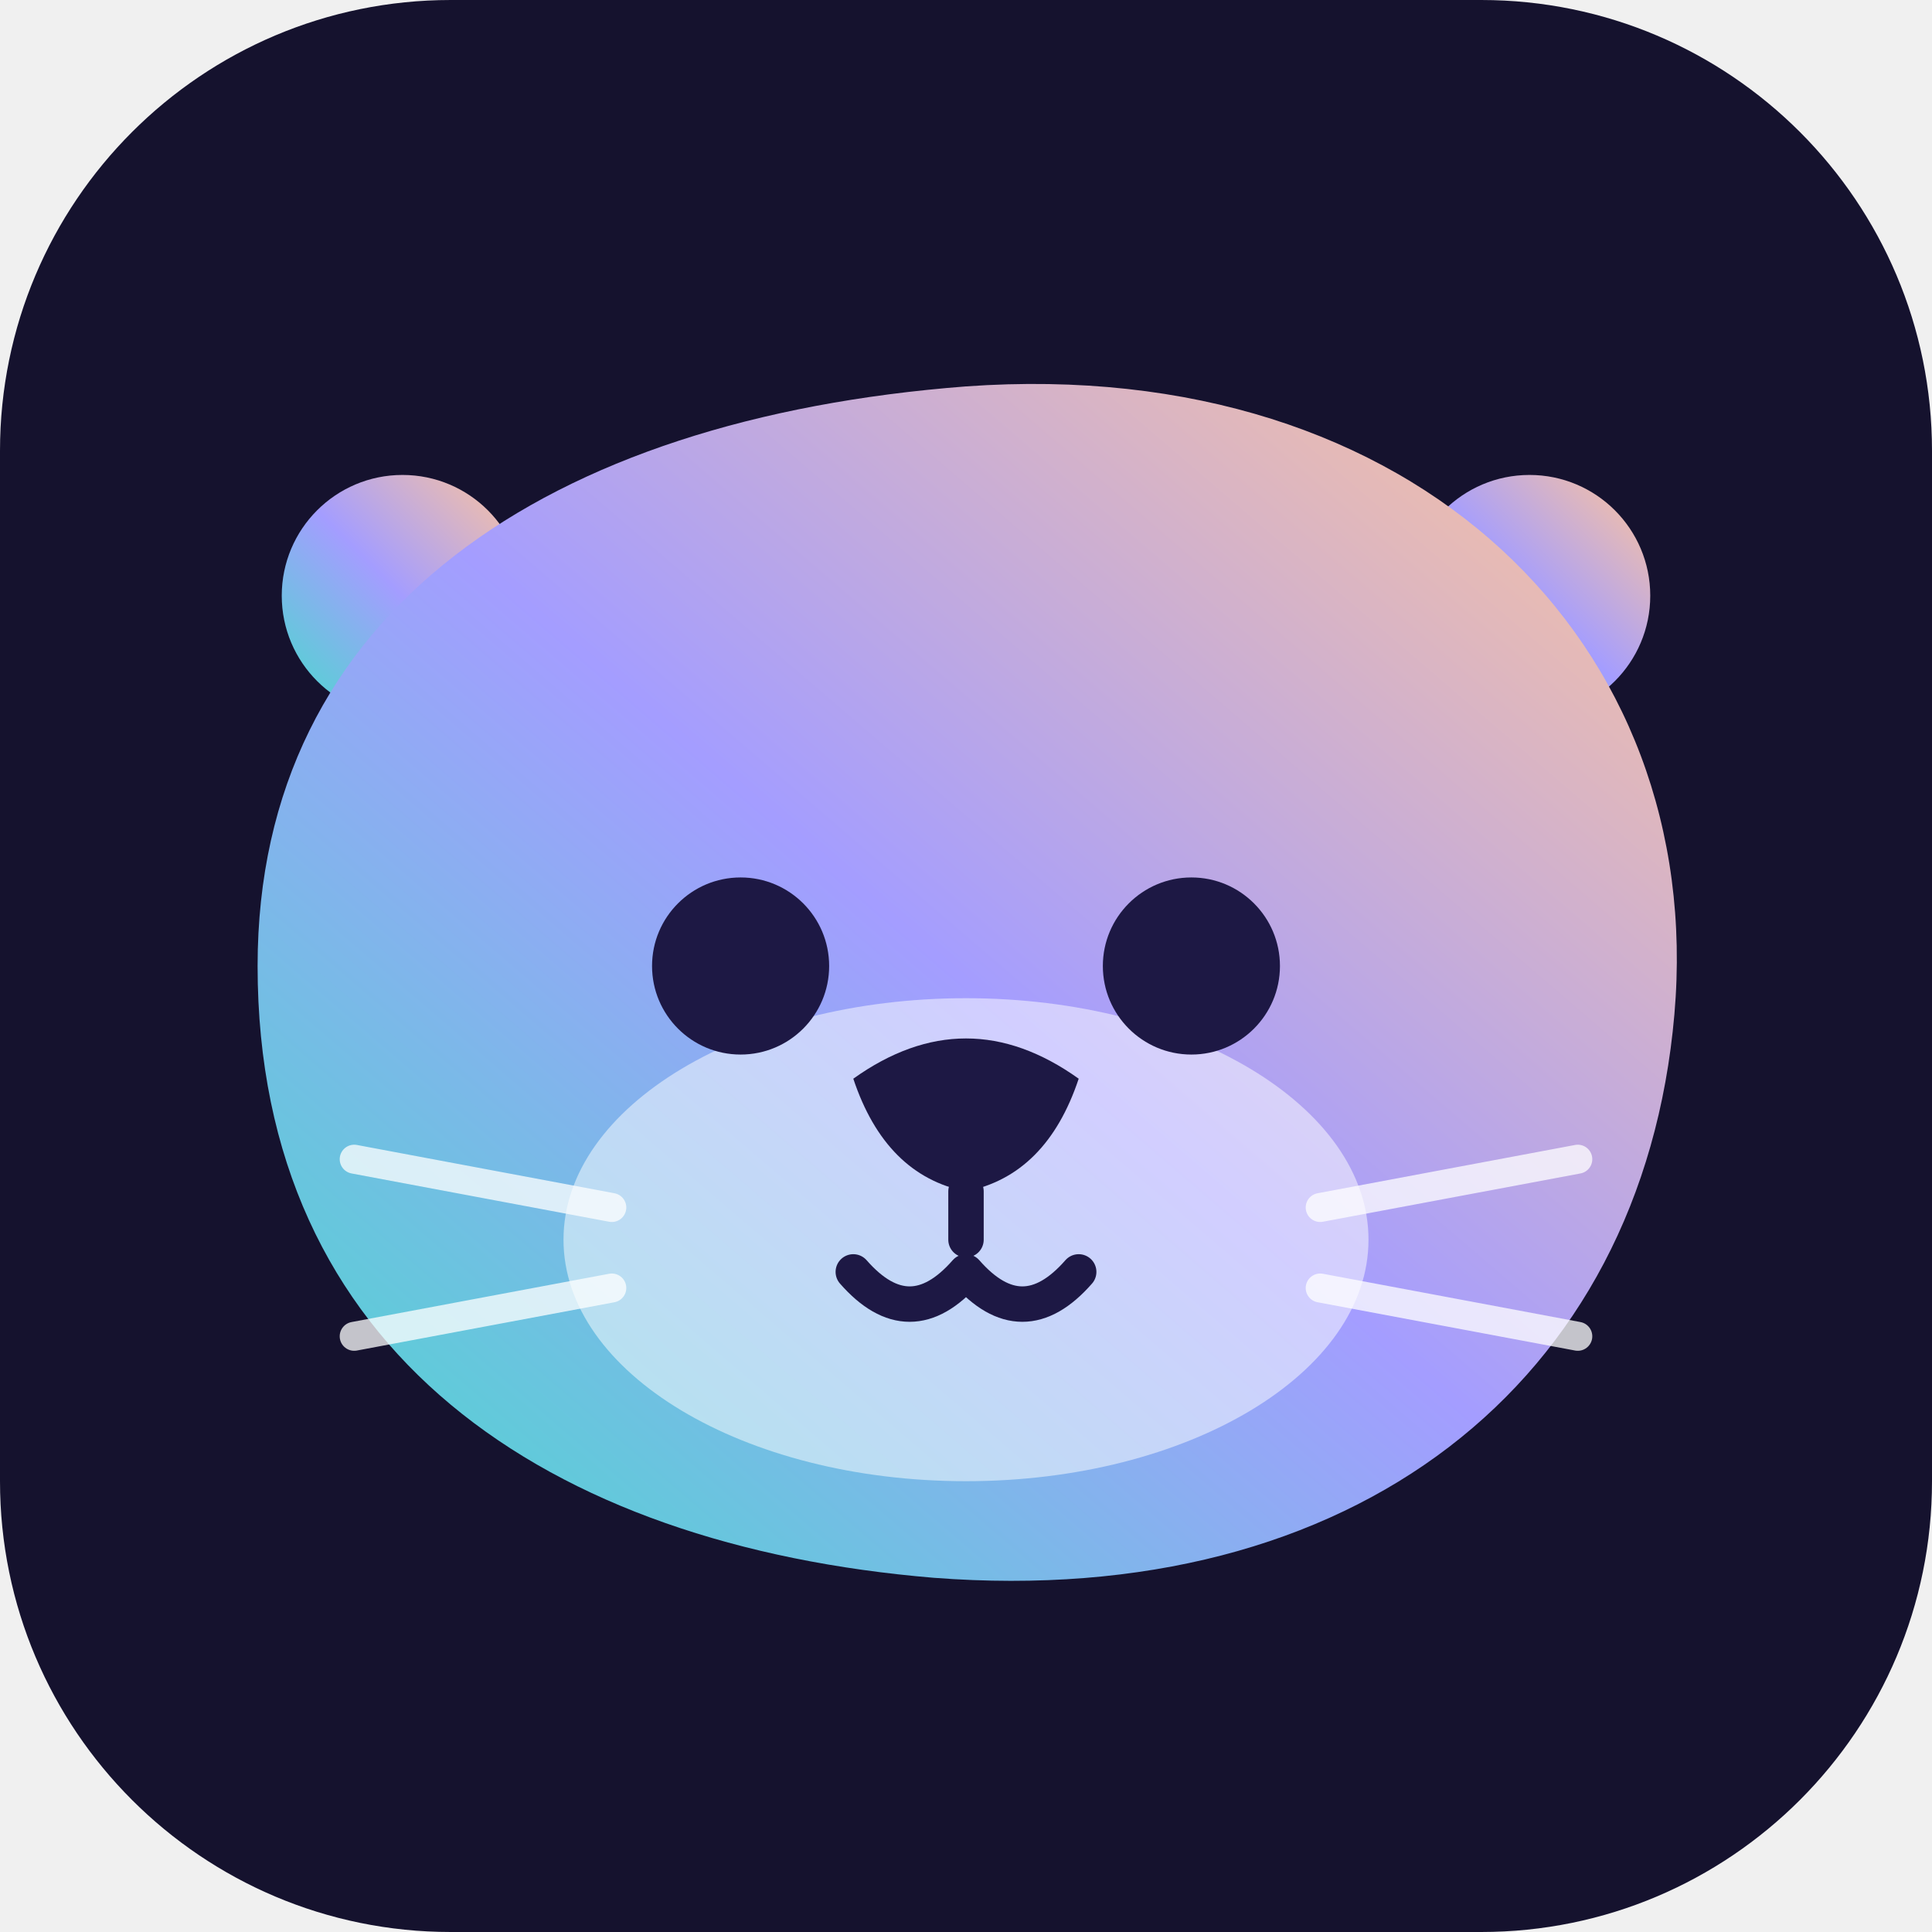
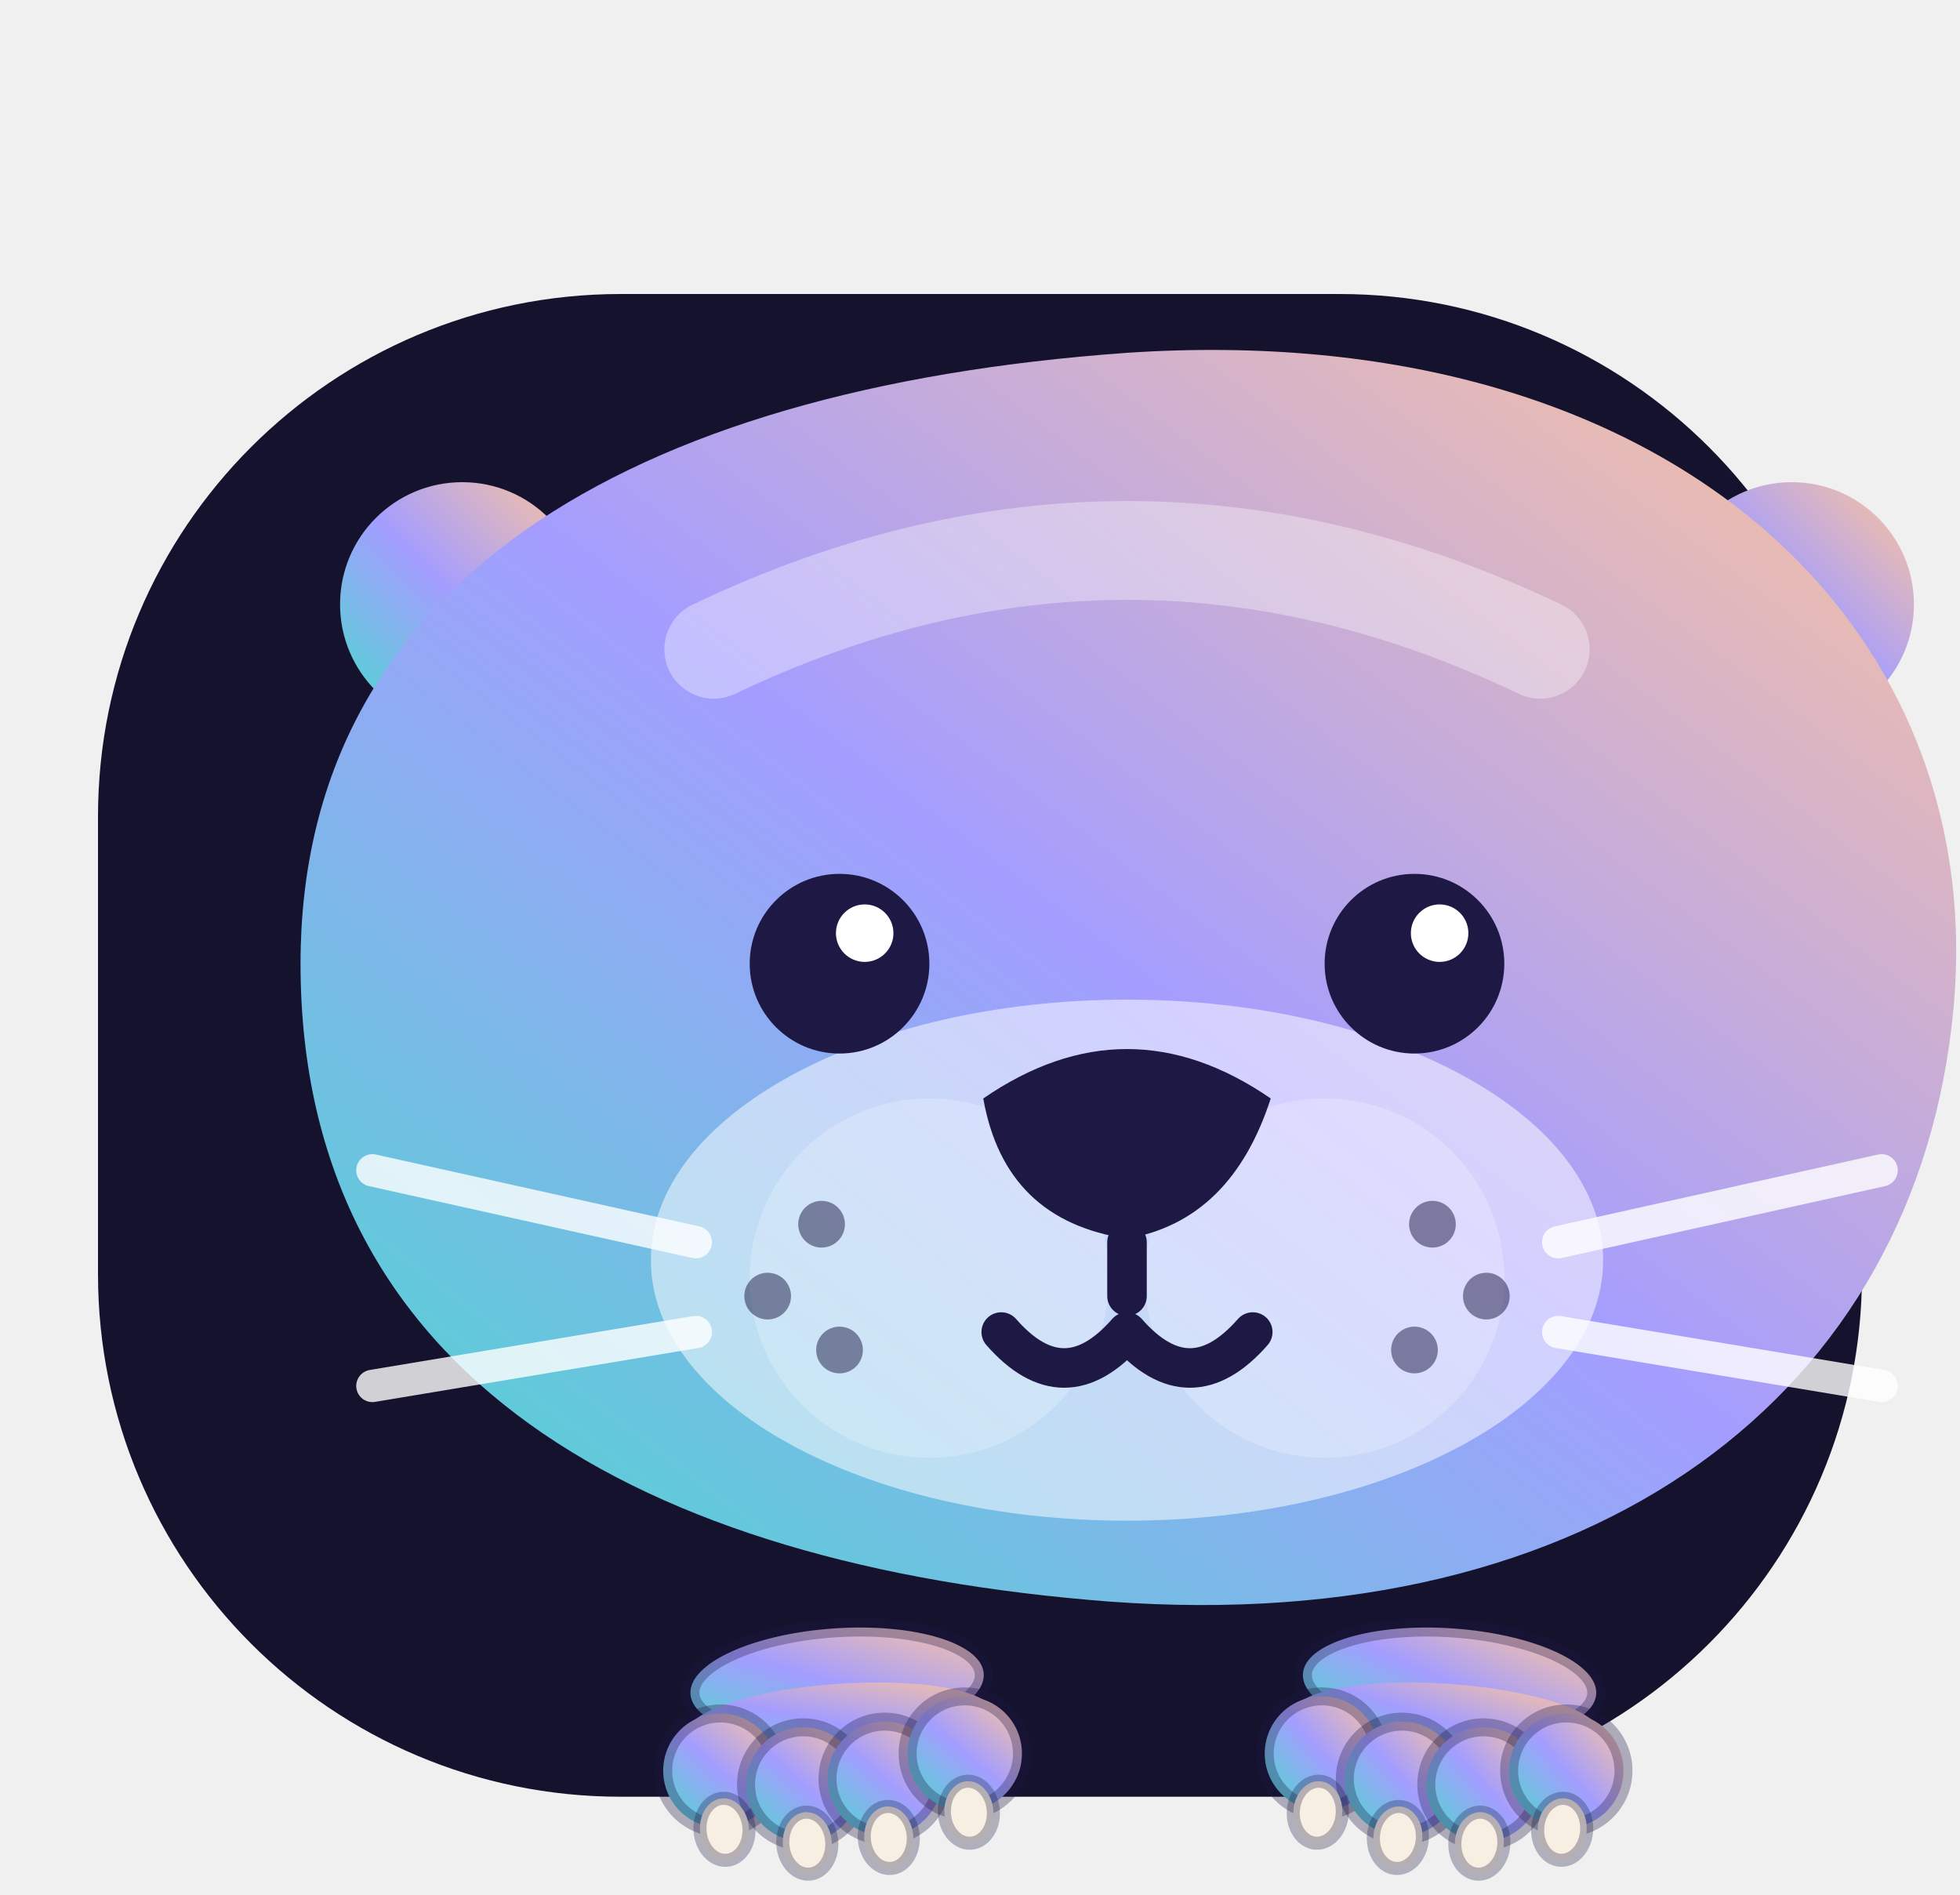
- <svg xmlns="http://www.w3.org/2000/svg" viewBox="0 0 120 120">
+ <svg xmlns="http://www.w3.org/2000/svg" viewBox="0 4 120 116">
  <defs>
    <linearGradient id="g" x1="1" y1="0" x2="0" y2="1">
      <stop offset="0" stop-color="#ffc59a" />
      <stop offset=".5" stop-color="#a49dff" />
      <stop offset="1" stop-color="#46dccb" />
    </linearGradient>
  </defs>
-   <rect width="120" height="120" rx="28" fill="#15122e" />
-   <circle cx="25" cy="37" r="7.5" fill="url(#g)" />
-   <circle cx="95" cy="37" r="7.5" fill="url(#g)" />
-   <path fill="url(#g)" d="M60 24C88 22 106 40 104 63C102 86 84 100 58 98C34 96 16 84 16 60C16 38 34 26 60 24Z" />
-   <ellipse cx="60" cy="77" rx="25" ry="15" fill="#fff" fill-opacity=".5" />
-   <path d="M38 75L22 72M38 80L22 83M82 75L98 72M82 80L98 83" stroke="#fff" stroke-opacity=".75" stroke-width="1.8" stroke-linecap="round" />
-   <circle cx="46" cy="60" r="5.5" fill="#1d1844" />
-   <circle cx="74" cy="60" r="5.5" fill="#1d1844" />
-   <path d="M53 67q7-5 14 0q-2 6-7 7q-5-1-7-7z" fill="#1d1844" />
-   <path d="M60 74v3M53 79q3.5 4 7 0q3.5 4 7 0" fill="none" stroke="#1d1844" stroke-width="2.2" stroke-linecap="round" stroke-linejoin="round" />
+   <rect x="6" y="22" width="108" height="92" rx="32" fill="#15122e" />
+   <g transform="translate(9 2) translate(60 61) scale(1.1) translate(-60 -61)">
+     <circle cx="23" cy="41" r="6.8" fill="url(#g)" />
+     <circle cx="97" cy="41" r="6.8" fill="url(#g)" />
+     <path fill="url(#g)" d="M60 27C90 25 108 42 106 63.5C104 85 86 98.5 59 96.5C33 94.5 14 84 14 61C14 40 32 29 60 27Z" />
+     <path d="M37 43.5q23-11 46 0" stroke="#fff" stroke-opacity=".35" stroke-width="5.5" stroke-linecap="round" fill="none" />
+     <ellipse cx="60" cy="77.5" rx="26.5" ry="14.5" fill="#fff" fill-opacity=".52" />
+     <circle cx="49" cy="78.5" r="10" fill="#fff" fill-opacity=".22" />
+     <circle cx="71" cy="78.5" r="10" fill="#fff" fill-opacity=".22" />
+     <path d="M36 76.5L18 72.5M36 81.5L18 84.5M84 76.5L102 72.5M84 81.5L102 84.5" stroke="#fff" stroke-opacity=".8" stroke-width="1.8" stroke-linecap="round" />
+     <g fill="#1d1844" fill-opacity=".5">
+       <circle cx="43" cy="75.5" r="1.3" />
+       <circle cx="40" cy="79.5" r="1.3" />
+       <circle cx="44" cy="82.5" r="1.3" />
+       <circle cx="77" cy="75.5" r="1.3" />
+       <circle cx="80" cy="79.5" r="1.3" />
+       <circle cx="76" cy="82.5" r="1.3" />
+     </g>
+     <g class="otter-blink">
+       <circle cx="44" cy="61" r="5" fill="#1d1844" />
+       <circle cx="76" cy="61" r="5" fill="#1d1844" />
+     </g>
+     <circle cx="45.4" cy="59.3" r="1.6" fill="#fff" />
+     <circle cx="77.4" cy="59.3" r="1.6" fill="#fff" />
+     <path d="M52 68.5q8-5.5 16 0q-2.2 6.8-8 7.8q-6.8-1-8-7.8z" fill="#1d1844" />
+     <path d="M60 76.5v3M53 81.5q3.5 4 7 0q3.5 4 7 0" fill="none" stroke="#1d1844" stroke-width="2.2" stroke-linecap="round" stroke-linejoin="round" />
+   </g>
+   <g transform="translate(51 103.5) rotate(-4)">
+     <ellipse cy="3.6" rx="9" ry="3.4" fill="url(#g)" stroke="#1d1844" stroke-opacity=".32" stroke-width="1.1" />
+     <ellipse cy="6" rx="9.4" ry="2.4" fill="url(#g)" />
+     <circle cx="-7.5" cy="8.4" r="3.5" fill="url(#g)" stroke="#1d1844" stroke-opacity=".32" stroke-width="1.1" />
+     <circle cx="-2.5" cy="9.6" r="3.5" fill="url(#g)" stroke="#1d1844" stroke-opacity=".32" stroke-width="1.1" />
+     <circle cx="2.5" cy="9.6" r="3.5" fill="url(#g)" stroke="#1d1844" stroke-opacity=".32" stroke-width="1.1" />
+     <circle cx="7.5" cy="8.4" r="3.5" fill="url(#g)" stroke="#1d1844" stroke-opacity=".32" stroke-width="1.1" />
+     <ellipse cx="-7.5" cy="12" rx="1.5" ry="1.9" fill="#f6efe2" stroke="#1d1844" stroke-opacity=".3" stroke-width=".8" />
+     <ellipse cx="-2.5" cy="13.2" rx="1.5" ry="1.9" fill="#f6efe2" stroke="#1d1844" stroke-opacity=".3" stroke-width=".8" />
+     <ellipse cx="2.5" cy="13.2" rx="1.5" ry="1.9" fill="#f6efe2" stroke="#1d1844" stroke-opacity=".3" stroke-width=".8" />
+     <ellipse cx="7.5" cy="12" rx="1.5" ry="1.9" fill="#f6efe2" stroke="#1d1844" stroke-opacity=".3" stroke-width=".8" />
+   </g>
+   <g transform="translate(89 103.5) rotate(4)">
+     <ellipse cy="3.6" rx="9" ry="3.4" fill="url(#g)" stroke="#1d1844" stroke-opacity=".32" stroke-width="1.1" />
+     <ellipse cy="6" rx="9.4" ry="2.4" fill="url(#g)" />
+     <circle cx="-7.5" cy="8.4" r="3.5" fill="url(#g)" stroke="#1d1844" stroke-opacity=".32" stroke-width="1.1" />
+     <circle cx="-2.5" cy="9.6" r="3.5" fill="url(#g)" stroke="#1d1844" stroke-opacity=".32" stroke-width="1.1" />
+     <circle cx="2.5" cy="9.6" r="3.5" fill="url(#g)" stroke="#1d1844" stroke-opacity=".32" stroke-width="1.1" />
+     <circle cx="7.5" cy="8.4" r="3.5" fill="url(#g)" stroke="#1d1844" stroke-opacity=".32" stroke-width="1.1" />
+     <ellipse cx="-7.5" cy="12" rx="1.5" ry="1.9" fill="#f6efe2" stroke="#1d1844" stroke-opacity=".3" stroke-width=".8" />
+     <ellipse cx="-2.5" cy="13.2" rx="1.5" ry="1.9" fill="#f6efe2" stroke="#1d1844" stroke-opacity=".3" stroke-width=".8" />
+     <ellipse cx="2.5" cy="13.2" rx="1.5" ry="1.9" fill="#f6efe2" stroke="#1d1844" stroke-opacity=".3" stroke-width=".8" />
+     <ellipse cx="7.5" cy="12" rx="1.5" ry="1.9" fill="#f6efe2" stroke="#1d1844" stroke-opacity=".3" stroke-width=".8" />
+   </g>
</svg>
